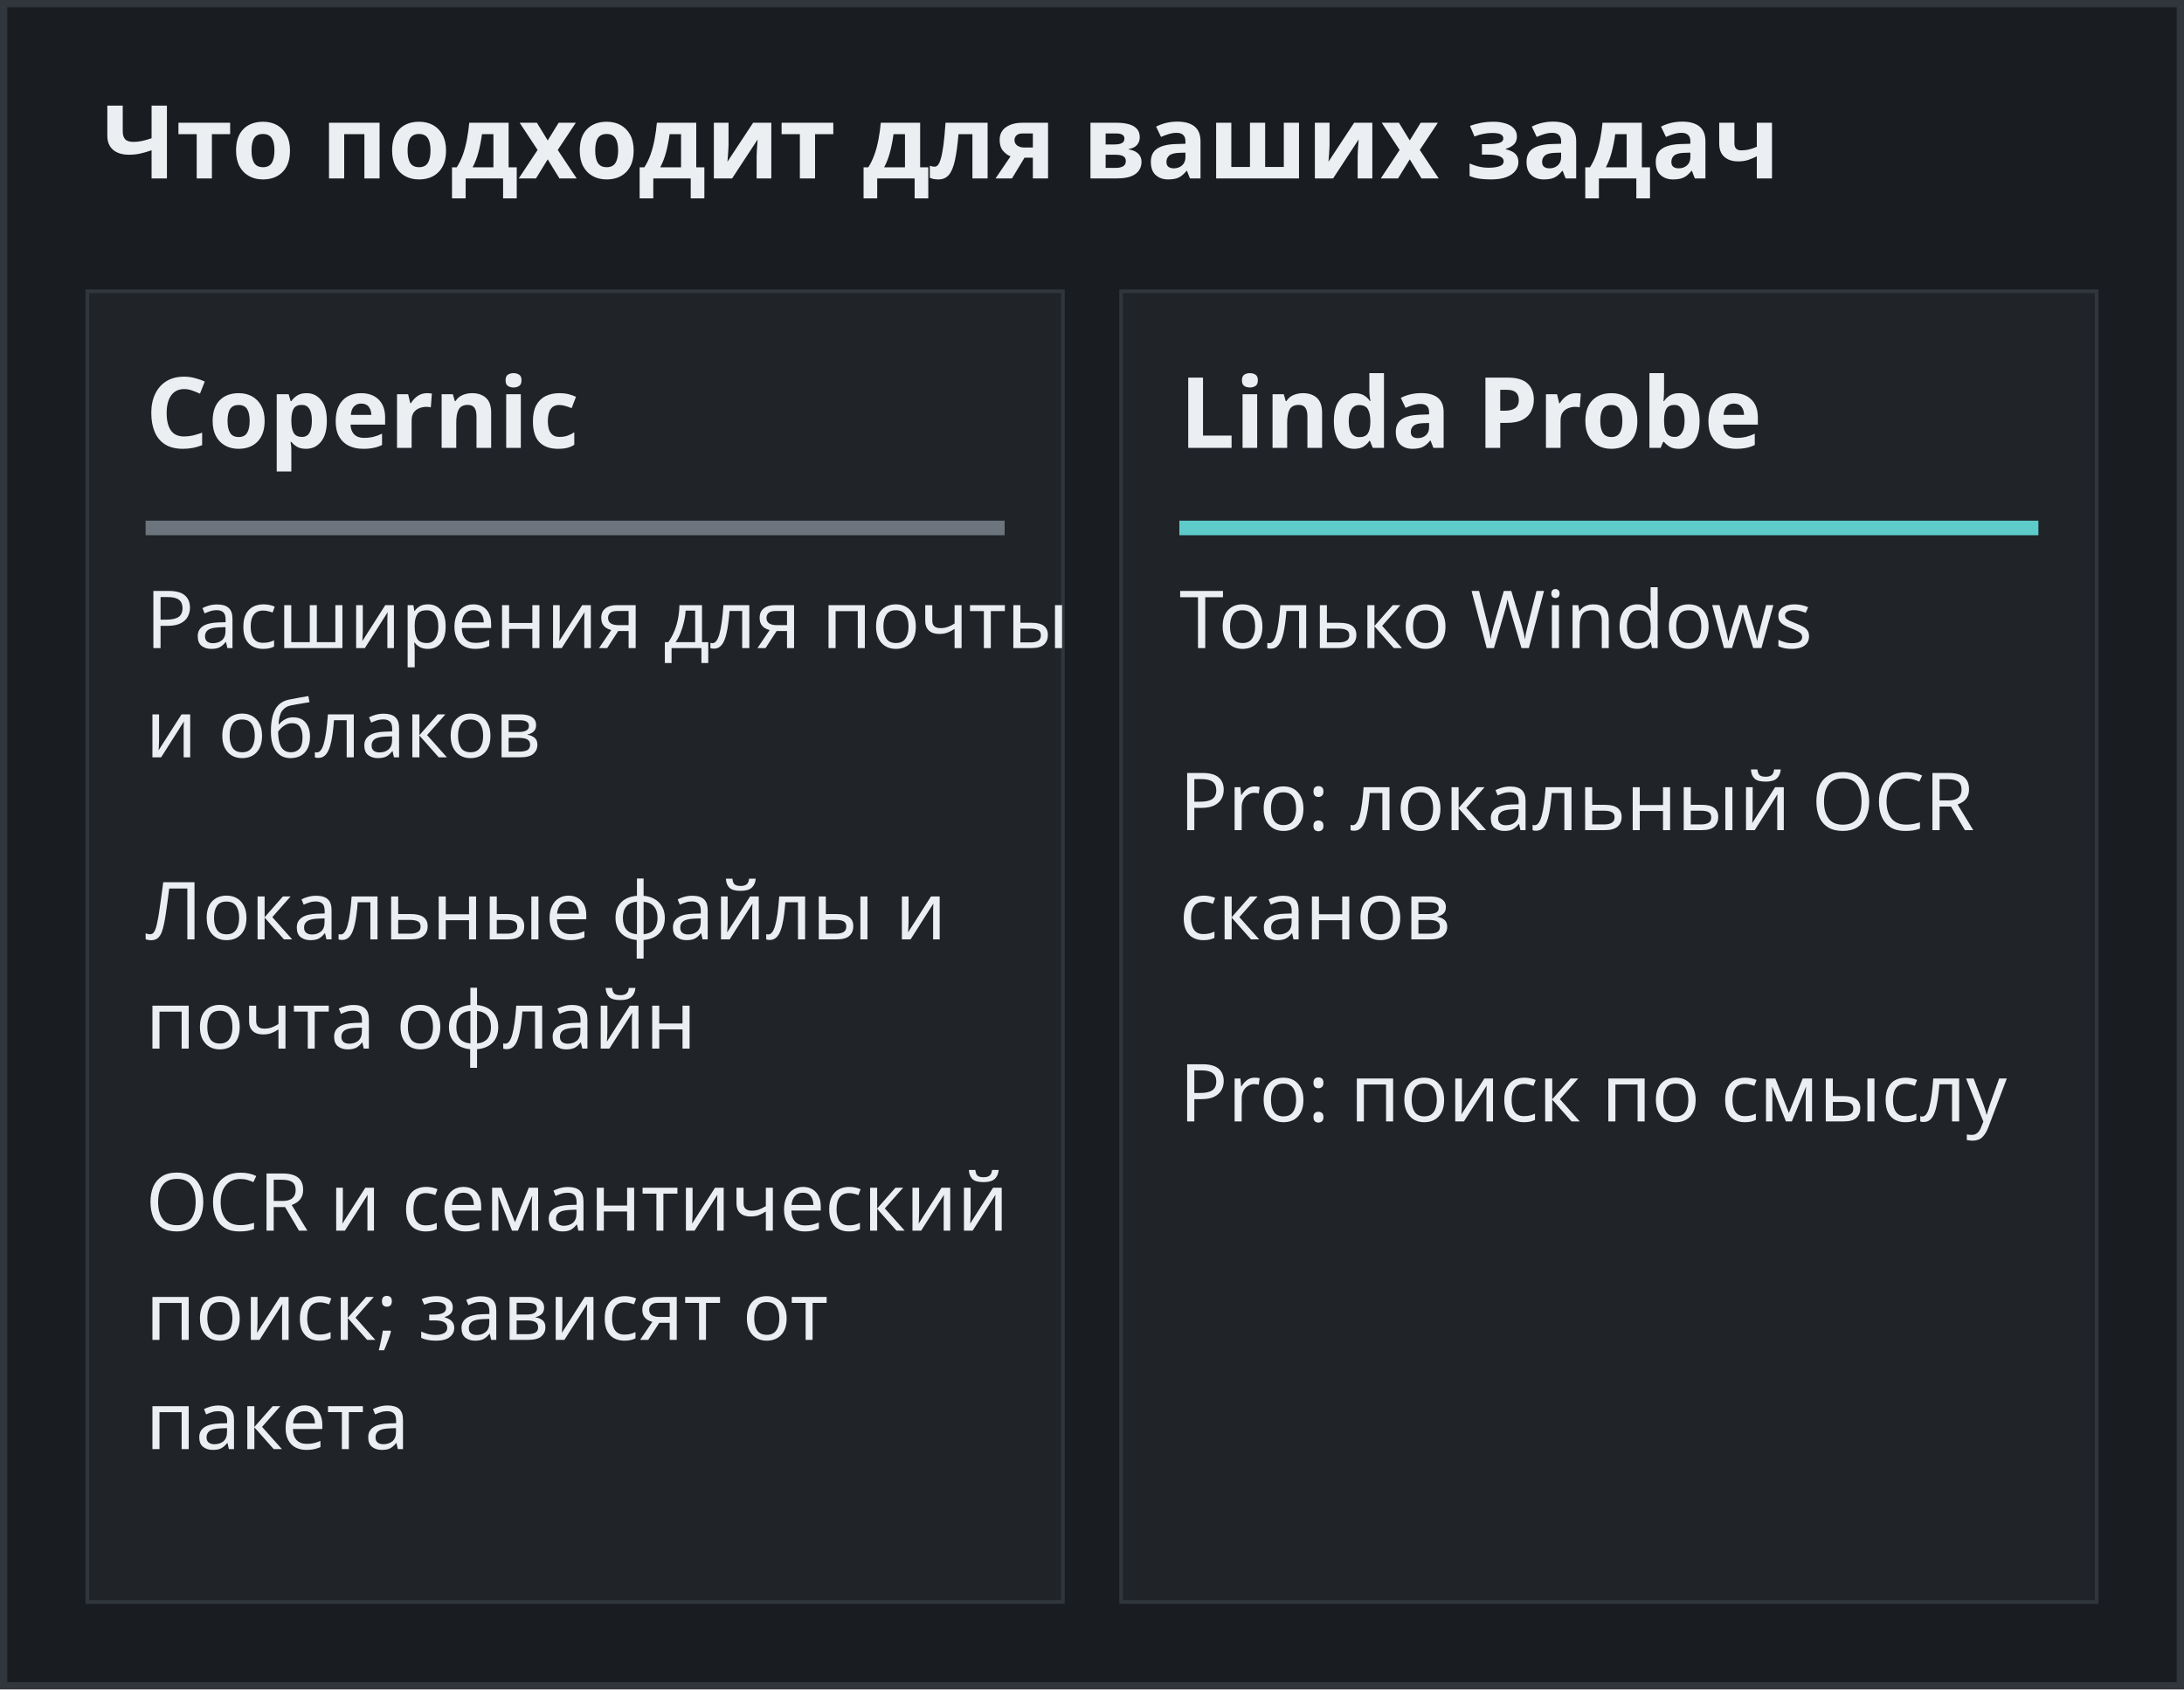
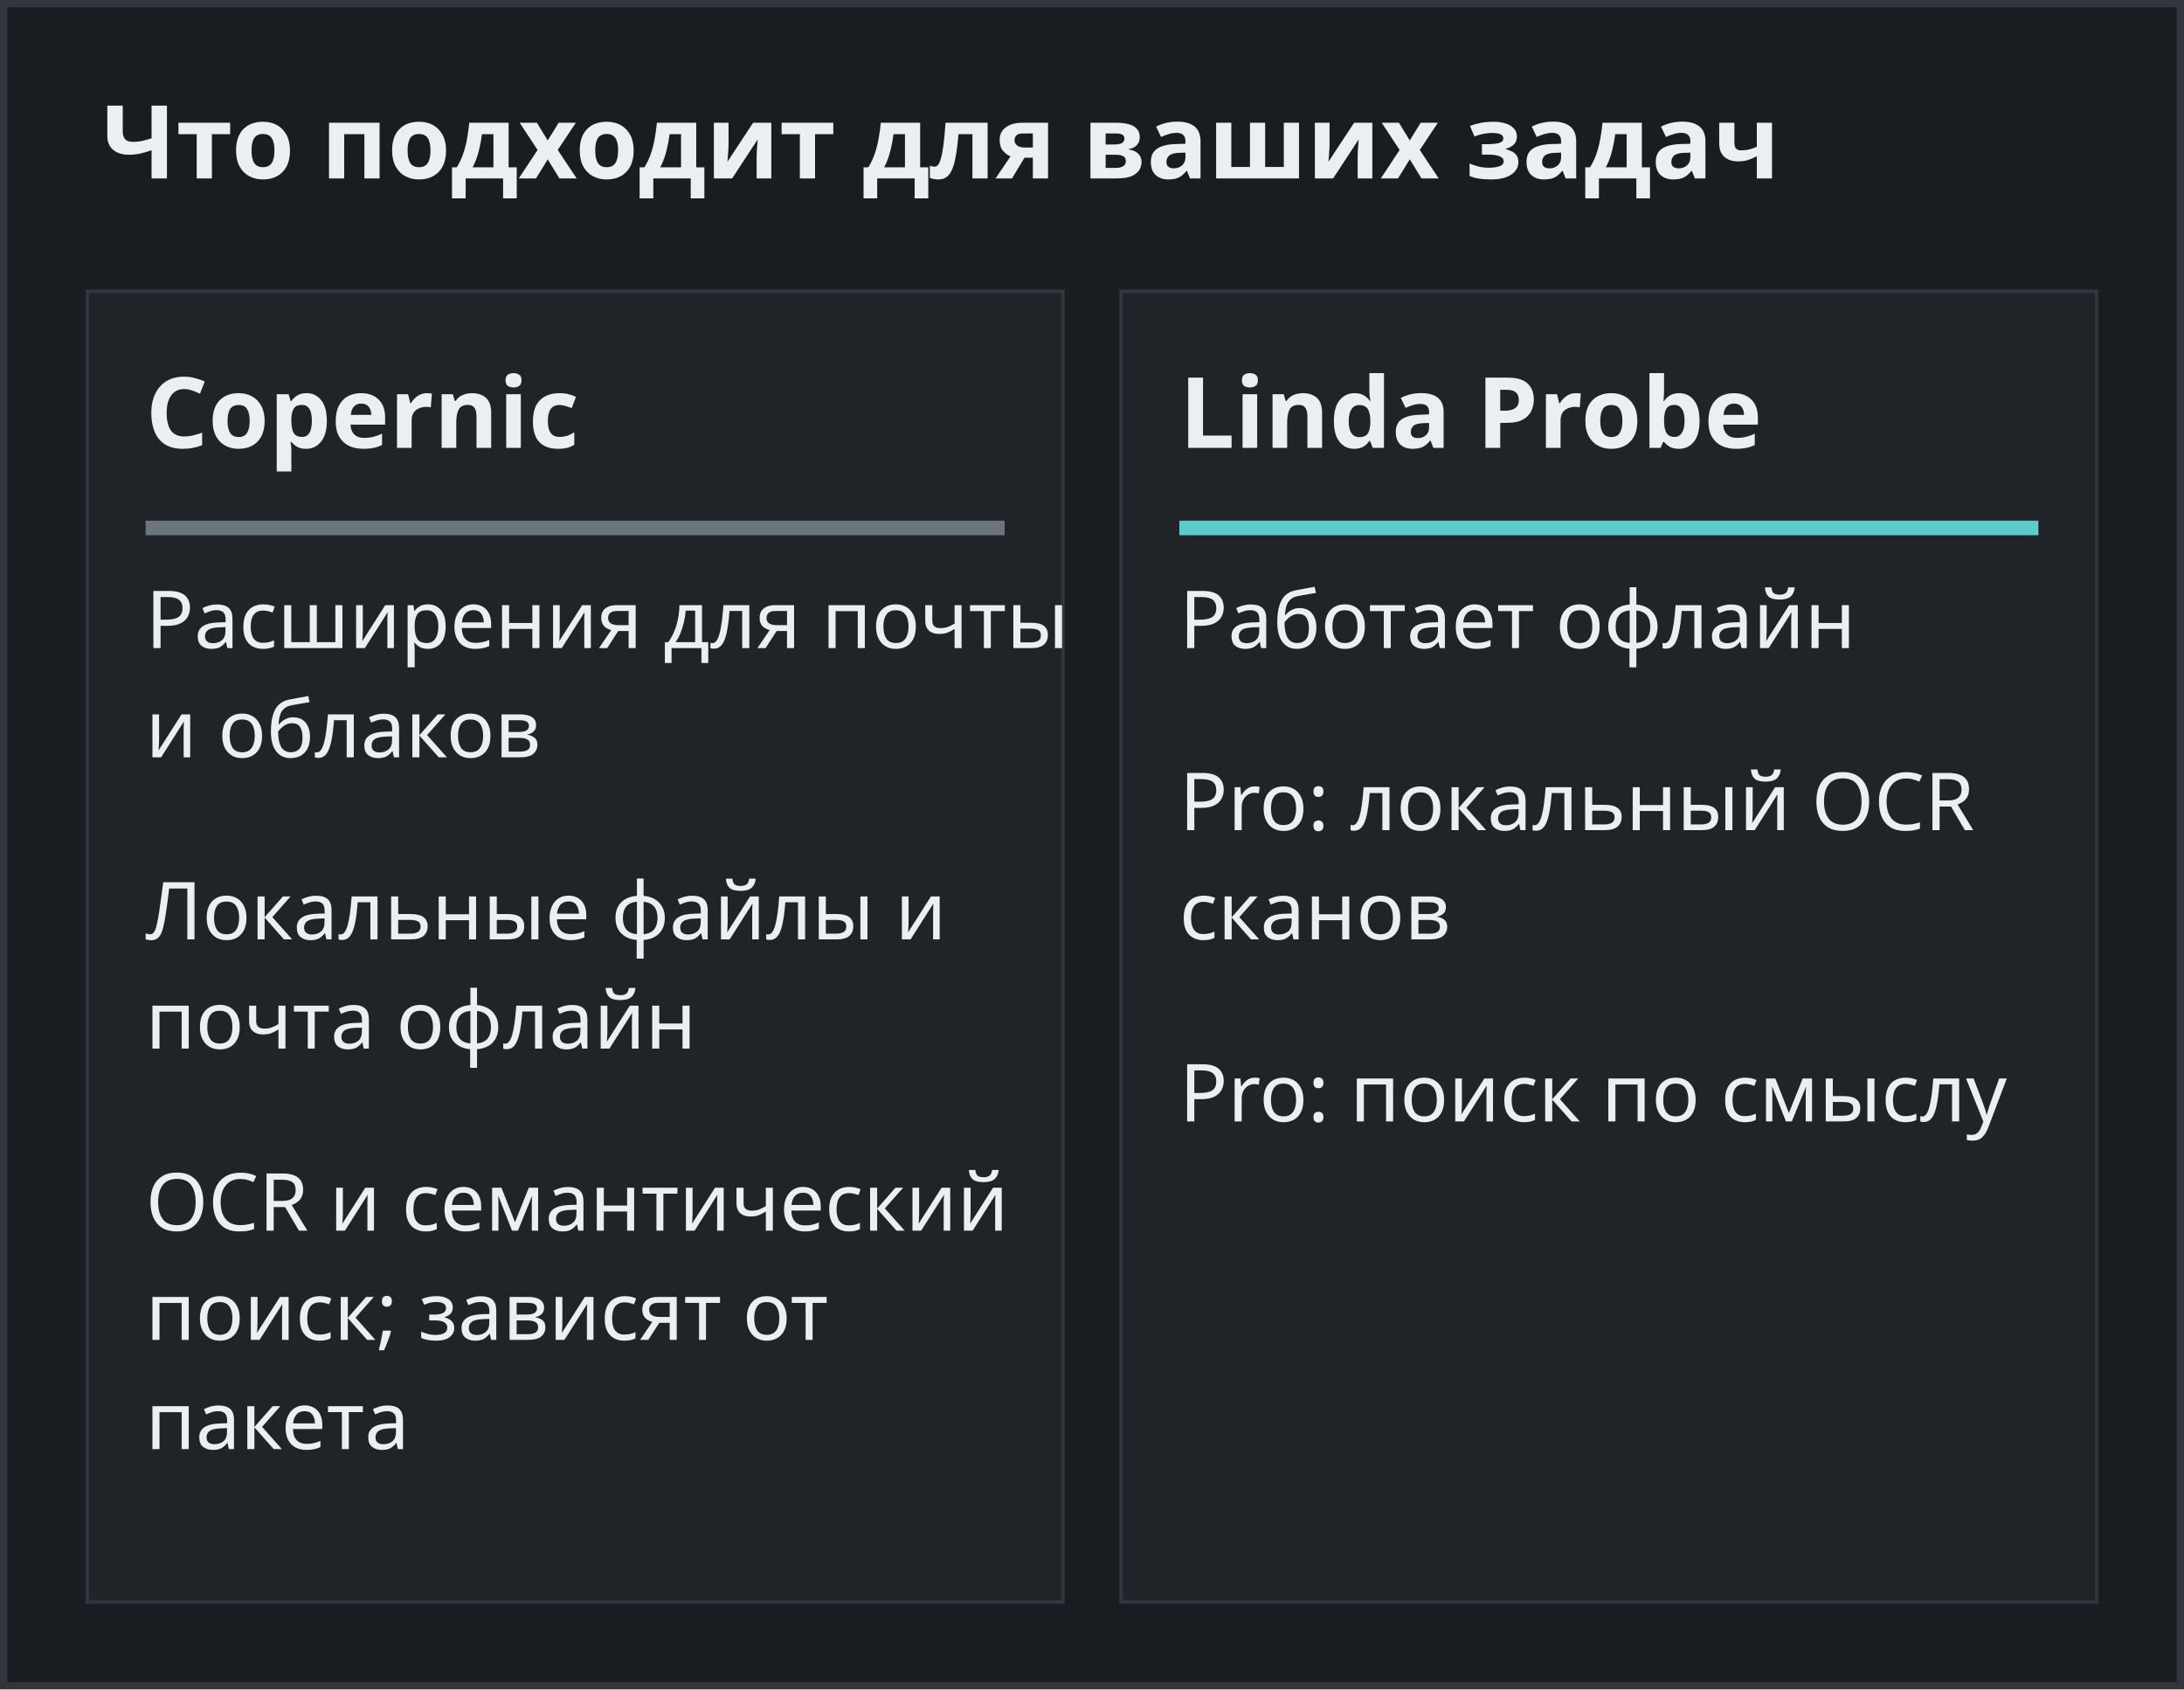
<svg xmlns="http://www.w3.org/2000/svg" xml:lang="ru" width="600" height="464" viewBox="0 0 600 464" role="img" aria-labelledby="title">
  <rect x="1" y="1" width="598" height="462" rx="0" fill="#191c20" stroke="#31363c" stroke-width="2" />
  <g font-family="Segoe UI Variable Text, Segoe UI, system-ui, sans-serif">
    <text x="28" y="49" font-size="28" font-weight="600" fill="#eceff2">
      <tspan x="28" dy="0">Что подходит для ваших задач</tspan>
    </text>
    <rect x="24" y="80" width="268" height="360" rx="0" fill="#202429" stroke="#31363c" />
    <text x="40" y="123" font-size="27" font-weight="600" fill="#eceff2">
      <tspan x="40" dy="0">Copernic</tspan>
    </text>
    <path d="M40 145 H276" stroke="#6c747d" stroke-width="4" />
    <text x="40" y="178" font-size="22" fill="#eceff2">
      <tspan x="40" dy="0">Расширения для почты</tspan>
      <tspan x="40" dy="30">и облаков</tspan>
    </text>
    <text x="40" y="258" font-size="22" fill="#eceff2">
      <tspan x="40" dy="0">Локальные файлы и</tspan>
      <tspan x="40" dy="30">почта офлайн</tspan>
    </text>
    <text x="40" y="338" font-size="22" fill="#eceff2">
      <tspan x="40" dy="0">OCR и семантический</tspan>
      <tspan x="40" dy="30">поиск; зависят от</tspan>
      <tspan x="40" dy="30">пакета</tspan>
    </text>
    <rect x="308" y="80" width="268" height="360" rx="0" fill="#202429" stroke="#31363c" />
    <text x="324" y="123" font-size="27" font-weight="600" fill="#eceff2">
      <tspan x="324" dy="0">Linda Probe</tspan>
    </text>
    <path d="M324 145 H560" stroke="#5ecbcb" stroke-width="4" />
    <text x="324" y="178" font-size="22" fill="#eceff2">
-       <tspan x="324" dy="0">Только Windows</tspan>
+       <tspan x="324" dy="0">Работает офлайн</tspan>
    </text>
    <text x="324" y="228" font-size="22" fill="#eceff2">
      <tspan x="324" dy="0">Pro: локальный OCR</tspan>
      <tspan x="324" dy="30">сканов</tspan>
    </text>
    <text x="324" y="308" font-size="22" fill="#eceff2">
      <tspan x="324" dy="0">Pro: поиск по смыслу</tspan>
    </text>
  </g>
</svg>
